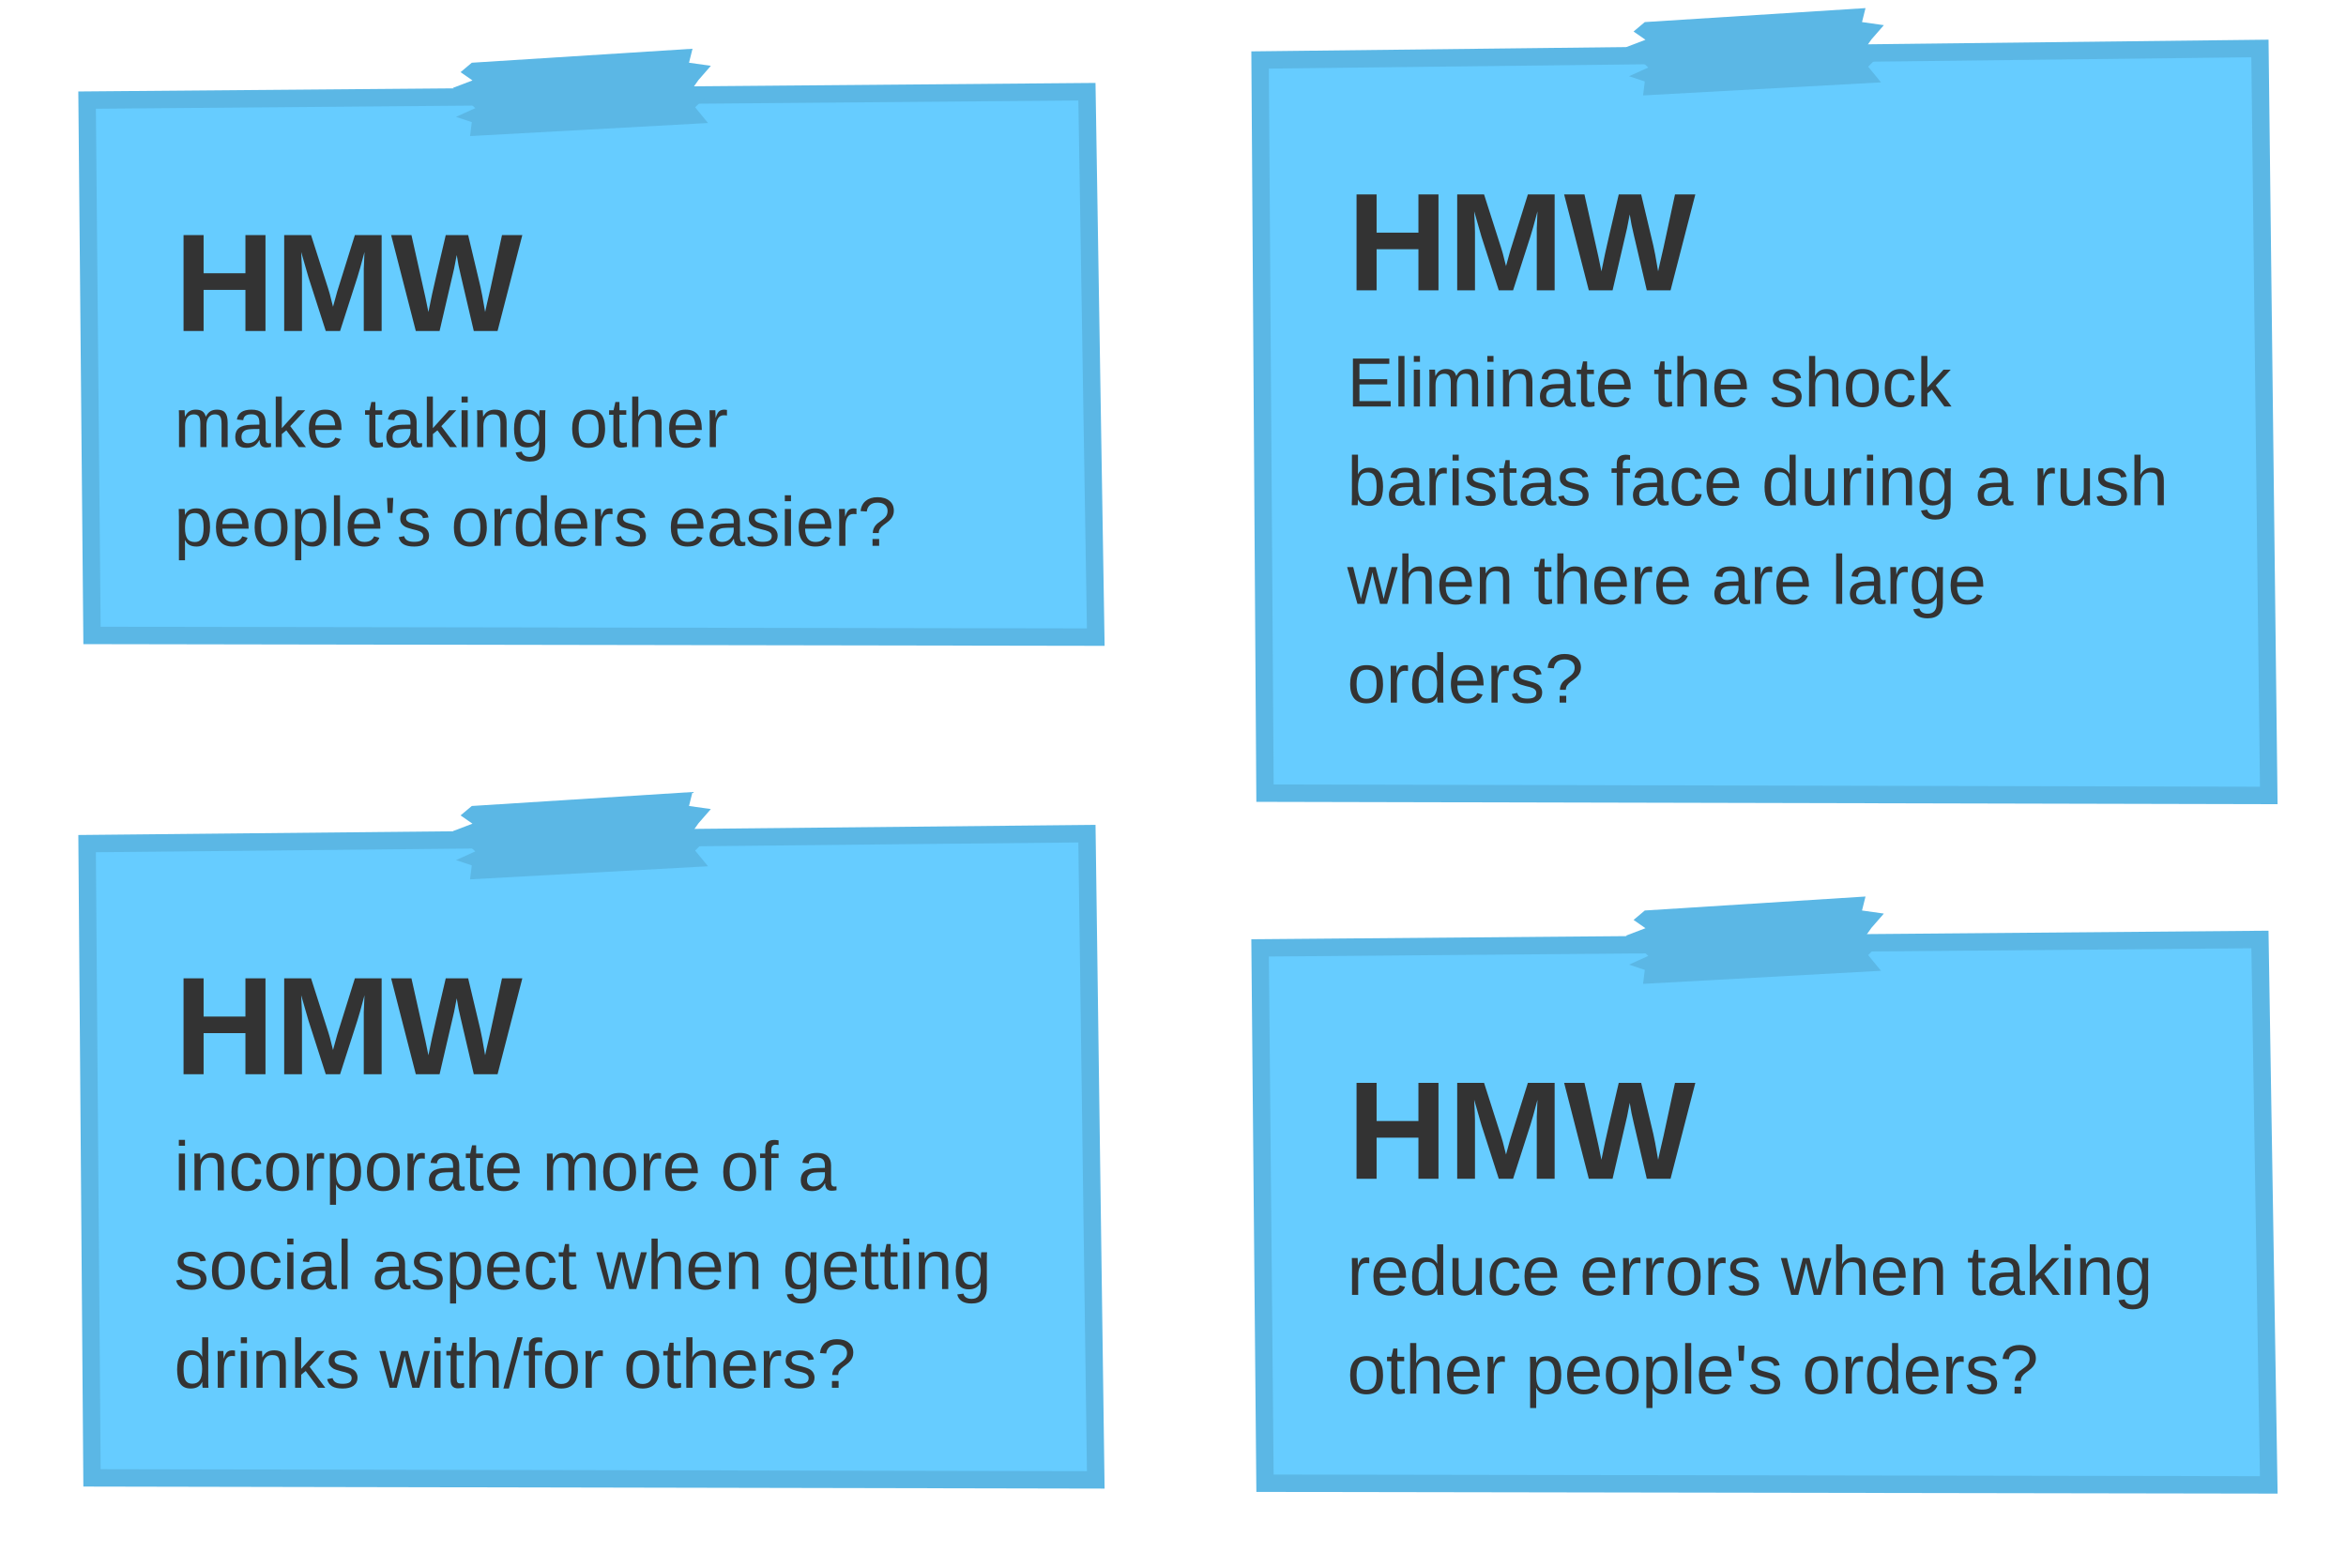
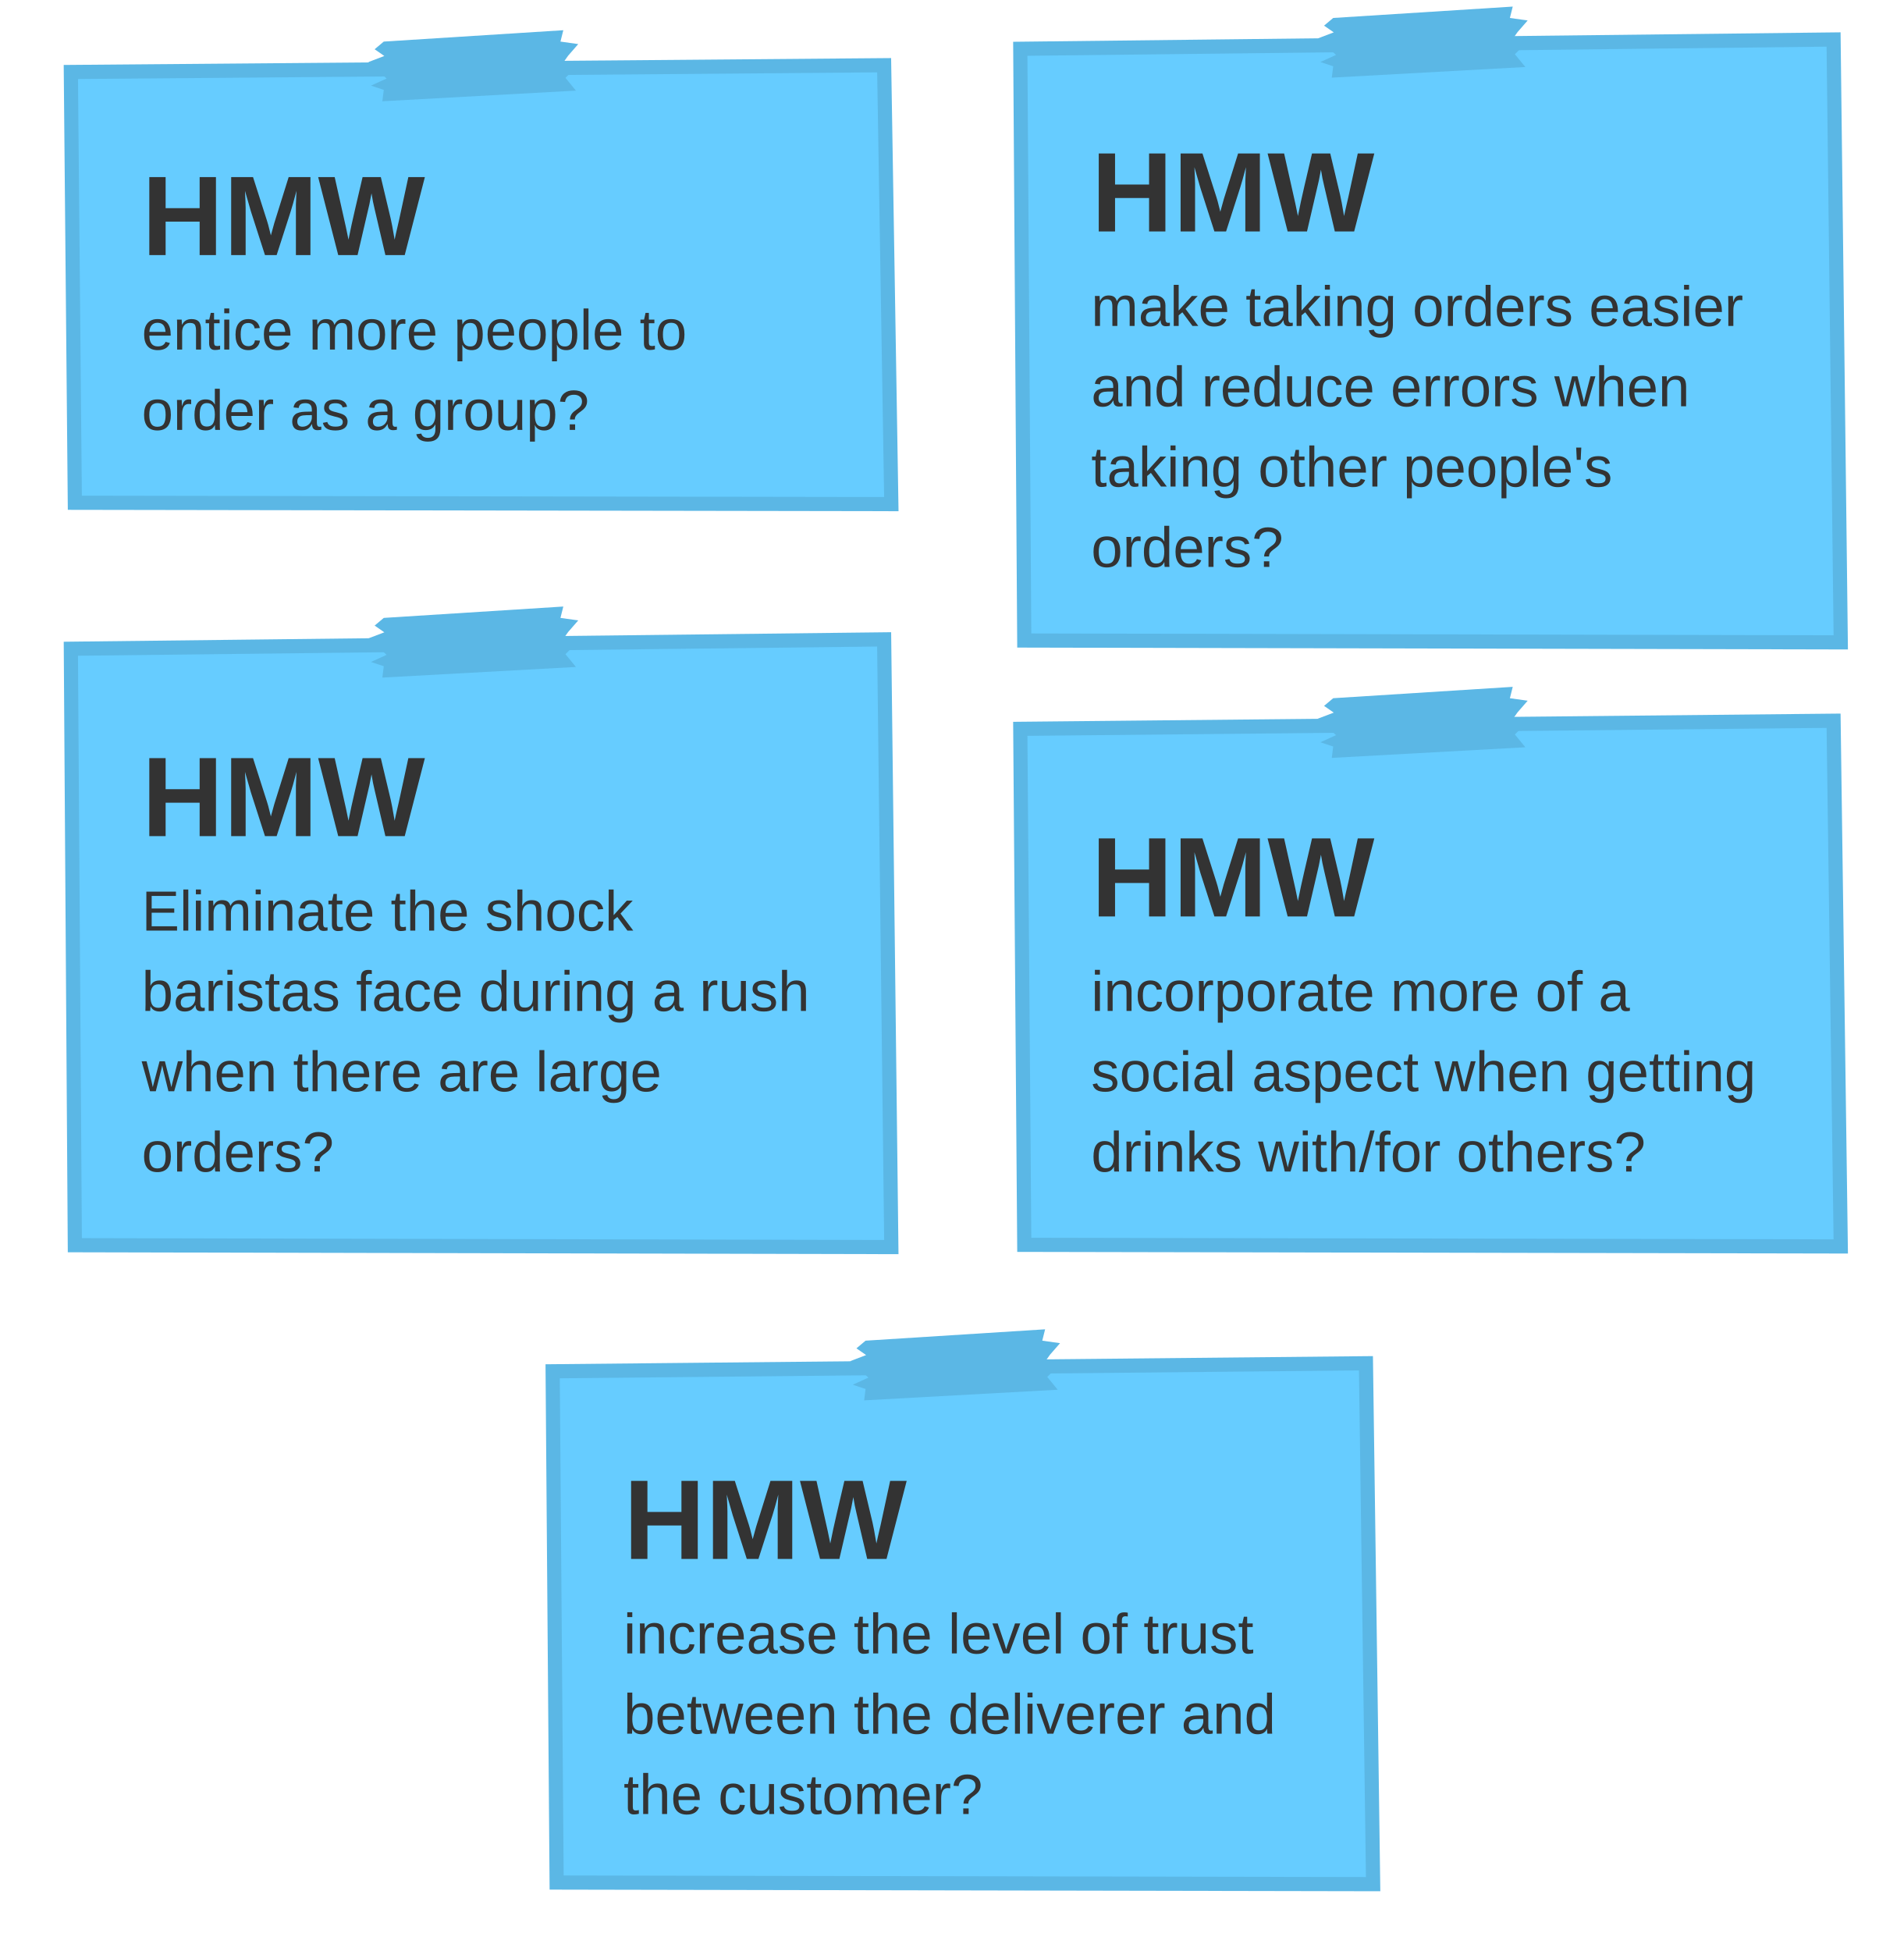
- <svg xmlns="http://www.w3.org/2000/svg" preserveAspectRatio="xMinYMin meet" style="background-color:transparent;" viewBox="327 225 404 270" width="404" height="270">
+ <svg xmlns="http://www.w3.org/2000/svg" preserveAspectRatio="xMinYMin meet" style="background-color:transparent;" viewBox="327 227 403 413" width="403" height="413">
  <defs>
    <style type="text/css">.svg-txt-center tspan {text-anchor: middle;}.svg-txt-right tspan {text-anchor: end;}</style>
  </defs>
  <g transform="translate(0,0)">
    <g transform="matrix(1,0,0,1,342,242)">
-       <path d="m0,0.241l172.179,-1.448l1.52,93.929l-172.856,-0.289z" style="fill:rgb(102,204,255);stroke:rgb(91,183,229);stroke-width:3.0;;" />
+       <path d="m0,0.238l172.179,-1.433l1.52,92.908l-172.856,-0.286z" style="fill:rgb(102,204,255);stroke:rgb(91,183,229);stroke-width:3.0;;" />
      <path d="m66.248,-6.198l38.009,-2.407l-0.604,2.407l3.763,0.531l-2.131,2.446l-1.313,1.852l3.613,0l-2.875,2.848l2.216,2.707l-40.98,2.25l0.301,-2.407l-2.715,-0.902l3.318,-1.504l-3.851,-3.491l3.365,-1.282l-2.052,-1.424l1.936,-1.625z" style="fill:rgb(91,183,229);stroke:none;stroke-width:3.0;;stroke: none;" />
    </g>
-     <text x="357" y="268" class="" style="font-weight:Normal; font-size: 12px; text-anchor: start; font-family: arial,helvetica,sans-serif; fill: #333333;">
+     <text x="357" y="267" class="" style="font-weight:Normal; font-size: 12px; text-anchor: start; font-family: arial,helvetica,sans-serif; fill: #333333;">
      <tspan dy="14" font-size="24" font-weight="bold" x="357">HMW</tspan>
-       <tspan x="357" dy="20">make taking other</tspan>
-       <tspan x="357" dy="17">people's orders easier?</tspan>
+       <tspan x="357" dy="20">entice more people to</tspan>
+       <tspan x="357" dy="17">order as a group?</tspan>
    </text>
  </g>
  <g transform="translate(0,0)">
-     <g transform="matrix(1,0,0,1,544,388)">
-       <path d="m0,0.241l172.179,-1.448l1.52,93.929l-172.856,-0.289z" style="fill:rgb(102,204,255);stroke:rgb(91,183,229);stroke-width:3.0;;" />
+     <g transform="matrix(1,0,0,1,543,237)">
+       <path d="m0,0.327l172.179,-1.968l1.52,127.621l-172.856,-0.393z" style="fill:rgb(102,204,255);stroke:rgb(91,183,229);stroke-width:3.0;;" />
      <path d="m66.248,-6.198l38.009,-2.407l-0.604,2.407l3.763,0.531l-2.131,2.446l-1.313,1.852l3.613,0l-2.875,2.848l2.216,2.707l-40.98,2.25l0.301,-2.407l-2.715,-0.902l3.318,-1.504l-3.851,-3.491l3.365,-1.282l-2.052,-1.424l1.936,-1.625z" style="fill:rgb(91,183,229);stroke:none;stroke-width:3.0;;stroke: none;" />
    </g>
-     <text x="559" y="414" class="" style="font-weight:Normal; font-size: 12px; text-anchor: start; font-family: arial,helvetica,sans-serif; fill: #333333;">
-       <tspan dy="14" font-size="24" font-weight="bold" x="559">HMW</tspan>
-       <tspan x="559" dy="20">reduce errors when taking</tspan>
-       <tspan x="559" dy="17">other people's orders?</tspan>
+     <text x="558" y="262" class="" style="font-weight:Normal; font-size: 12px; text-anchor: start; font-family: arial,helvetica,sans-serif; fill: #333333;">
+       <tspan dy="14" font-size="24" font-weight="bold" x="558">HMW</tspan>
+       <tspan x="558" dy="20">make taking orders easier</tspan>
+       <tspan x="558" dy="17">and reduce errors when</tspan>
+       <tspan x="558" dy="17">taking other people's</tspan>
+       <tspan x="558" dy="17">orders?</tspan>
    </text>
  </g>
  <g transform="translate(0,0)">
-     <g transform="matrix(1,0,0,1,544,235)">
+     <g transform="matrix(1,0,0,1,342,364)">
      <path d="m0,0.33l172.179,-1.983l1.52,128.642l-172.856,-0.396z" style="fill:rgb(102,204,255);stroke:rgb(91,183,229);stroke-width:3.0;;" />
      <path d="m66.248,-6.198l38.009,-2.407l-0.604,2.407l3.763,0.531l-2.131,2.446l-1.313,1.852l3.613,0l-2.875,2.848l2.216,2.707l-40.98,2.25l0.301,-2.407l-2.715,-0.902l3.318,-1.504l-3.851,-3.491l3.365,-1.282l-2.052,-1.424l1.936,-1.625z" style="fill:rgb(91,183,229);stroke:none;stroke-width:3.0;;stroke: none;" />
    </g>
-     <text x="559" y="261" class="" style="font-weight:Normal; font-size: 12px; text-anchor: start; font-family: arial,helvetica,sans-serif; fill: #333333;">
-       <tspan dy="14" font-size="24" font-weight="bold" x="559">HMW</tspan>
-       <tspan x="559" dy="20">Eliminate the shock</tspan>
-       <tspan x="559" dy="17">baristas face during a rush</tspan>
-       <tspan x="559" dy="17">when there are large</tspan>
-       <tspan x="559" dy="17">orders?</tspan>
+     <text x="357" y="390" class="" style="font-weight:Normal; font-size: 12px; text-anchor: start; font-family: arial,helvetica,sans-serif; fill: #333333;">
+       <tspan dy="14" font-size="24" font-weight="bold" x="357">HMW</tspan>
+       <tspan x="357" dy="20">Eliminate the shock</tspan>
+       <tspan x="357" dy="17">baristas face during a rush</tspan>
+       <tspan x="357" dy="17">when there are large</tspan>
+       <tspan x="357" dy="17">orders?</tspan>
    </text>
  </g>
  <g transform="translate(0,0)">
-     <g transform="matrix(1,0,0,1,342,370)">
+     <g transform="matrix(1,0,0,1,543,381)">
      <path d="m0,0.285l172.179,-1.716l1.52,111.286l-172.856,-0.343z" style="fill:rgb(102,204,255);stroke:rgb(91,183,229);stroke-width:3.0;;" />
      <path d="m66.248,-6.198l38.009,-2.407l-0.604,2.407l3.763,0.531l-2.131,2.446l-1.313,1.852l3.613,0l-2.875,2.848l2.216,2.707l-40.98,2.25l0.301,-2.407l-2.715,-0.902l3.318,-1.504l-3.851,-3.491l3.365,-1.282l-2.052,-1.424l1.936,-1.625z" style="fill:rgb(91,183,229);stroke:none;stroke-width:3.0;;stroke: none;" />
    </g>
-     <text x="357" y="396" class="" style="font-weight:Normal; font-size: 12px; text-anchor: start; font-family: arial,helvetica,sans-serif; fill: #333333;">
-       <tspan dy="14" font-size="24" font-weight="bold" x="357">HMW</tspan>
-       <tspan x="357" dy="20">incorporate more of a</tspan>
-       <tspan x="357" dy="17">social aspect when getting</tspan>
-       <tspan x="357" dy="17">drinks with/for others?</tspan>
+     <text x="558" y="407" class="" style="font-weight:Normal; font-size: 12px; text-anchor: start; font-family: arial,helvetica,sans-serif; fill: #333333;">
+       <tspan dy="14" font-size="24" font-weight="bold" x="558">HMW</tspan>
+       <tspan x="558" dy="20">incorporate more of a</tspan>
+       <tspan x="558" dy="17">social aspect when getting</tspan>
+       <tspan x="558" dy="17">drinks with/for others?</tspan>
+     </text>
+   </g>
+   <g transform="translate(0,0)">
+     <g transform="matrix(1,0,0,1,444,517)">
+       <path d="m0,0.283l172.179,-1.7l1.52,110.265l-172.856,-0.34z" style="fill:rgb(102,204,255);stroke:rgb(91,183,229);stroke-width:3.0;;" />
+       <path d="m66.248,-6.198l38.009,-2.407l-0.604,2.407l3.763,0.531l-2.131,2.446l-1.313,1.852l3.613,0l-2.875,2.848l2.216,2.707l-40.98,2.25l0.301,-2.407l-2.715,-0.902l3.318,-1.504l-3.851,-3.491l3.365,-1.282l-2.052,-1.424l1.936,-1.625z" style="fill:rgb(91,183,229);stroke:none;stroke-width:3.0;;stroke: none;" />
+     </g>
+     <text x="459" y="543" class="" style="font-weight:Normal; font-size: 12px; text-anchor: start; font-family: arial,helvetica,sans-serif; fill: #333333;">
+       <tspan dy="14" font-size="24" font-weight="bold" x="459">HMW</tspan>
+       <tspan x="459" dy="20">increase the level of trust</tspan>
+       <tspan x="459" dy="17">between the deliverer and</tspan>
+       <tspan x="459" dy="17">the customer?</tspan>
    </text>
  </g>
</svg>
